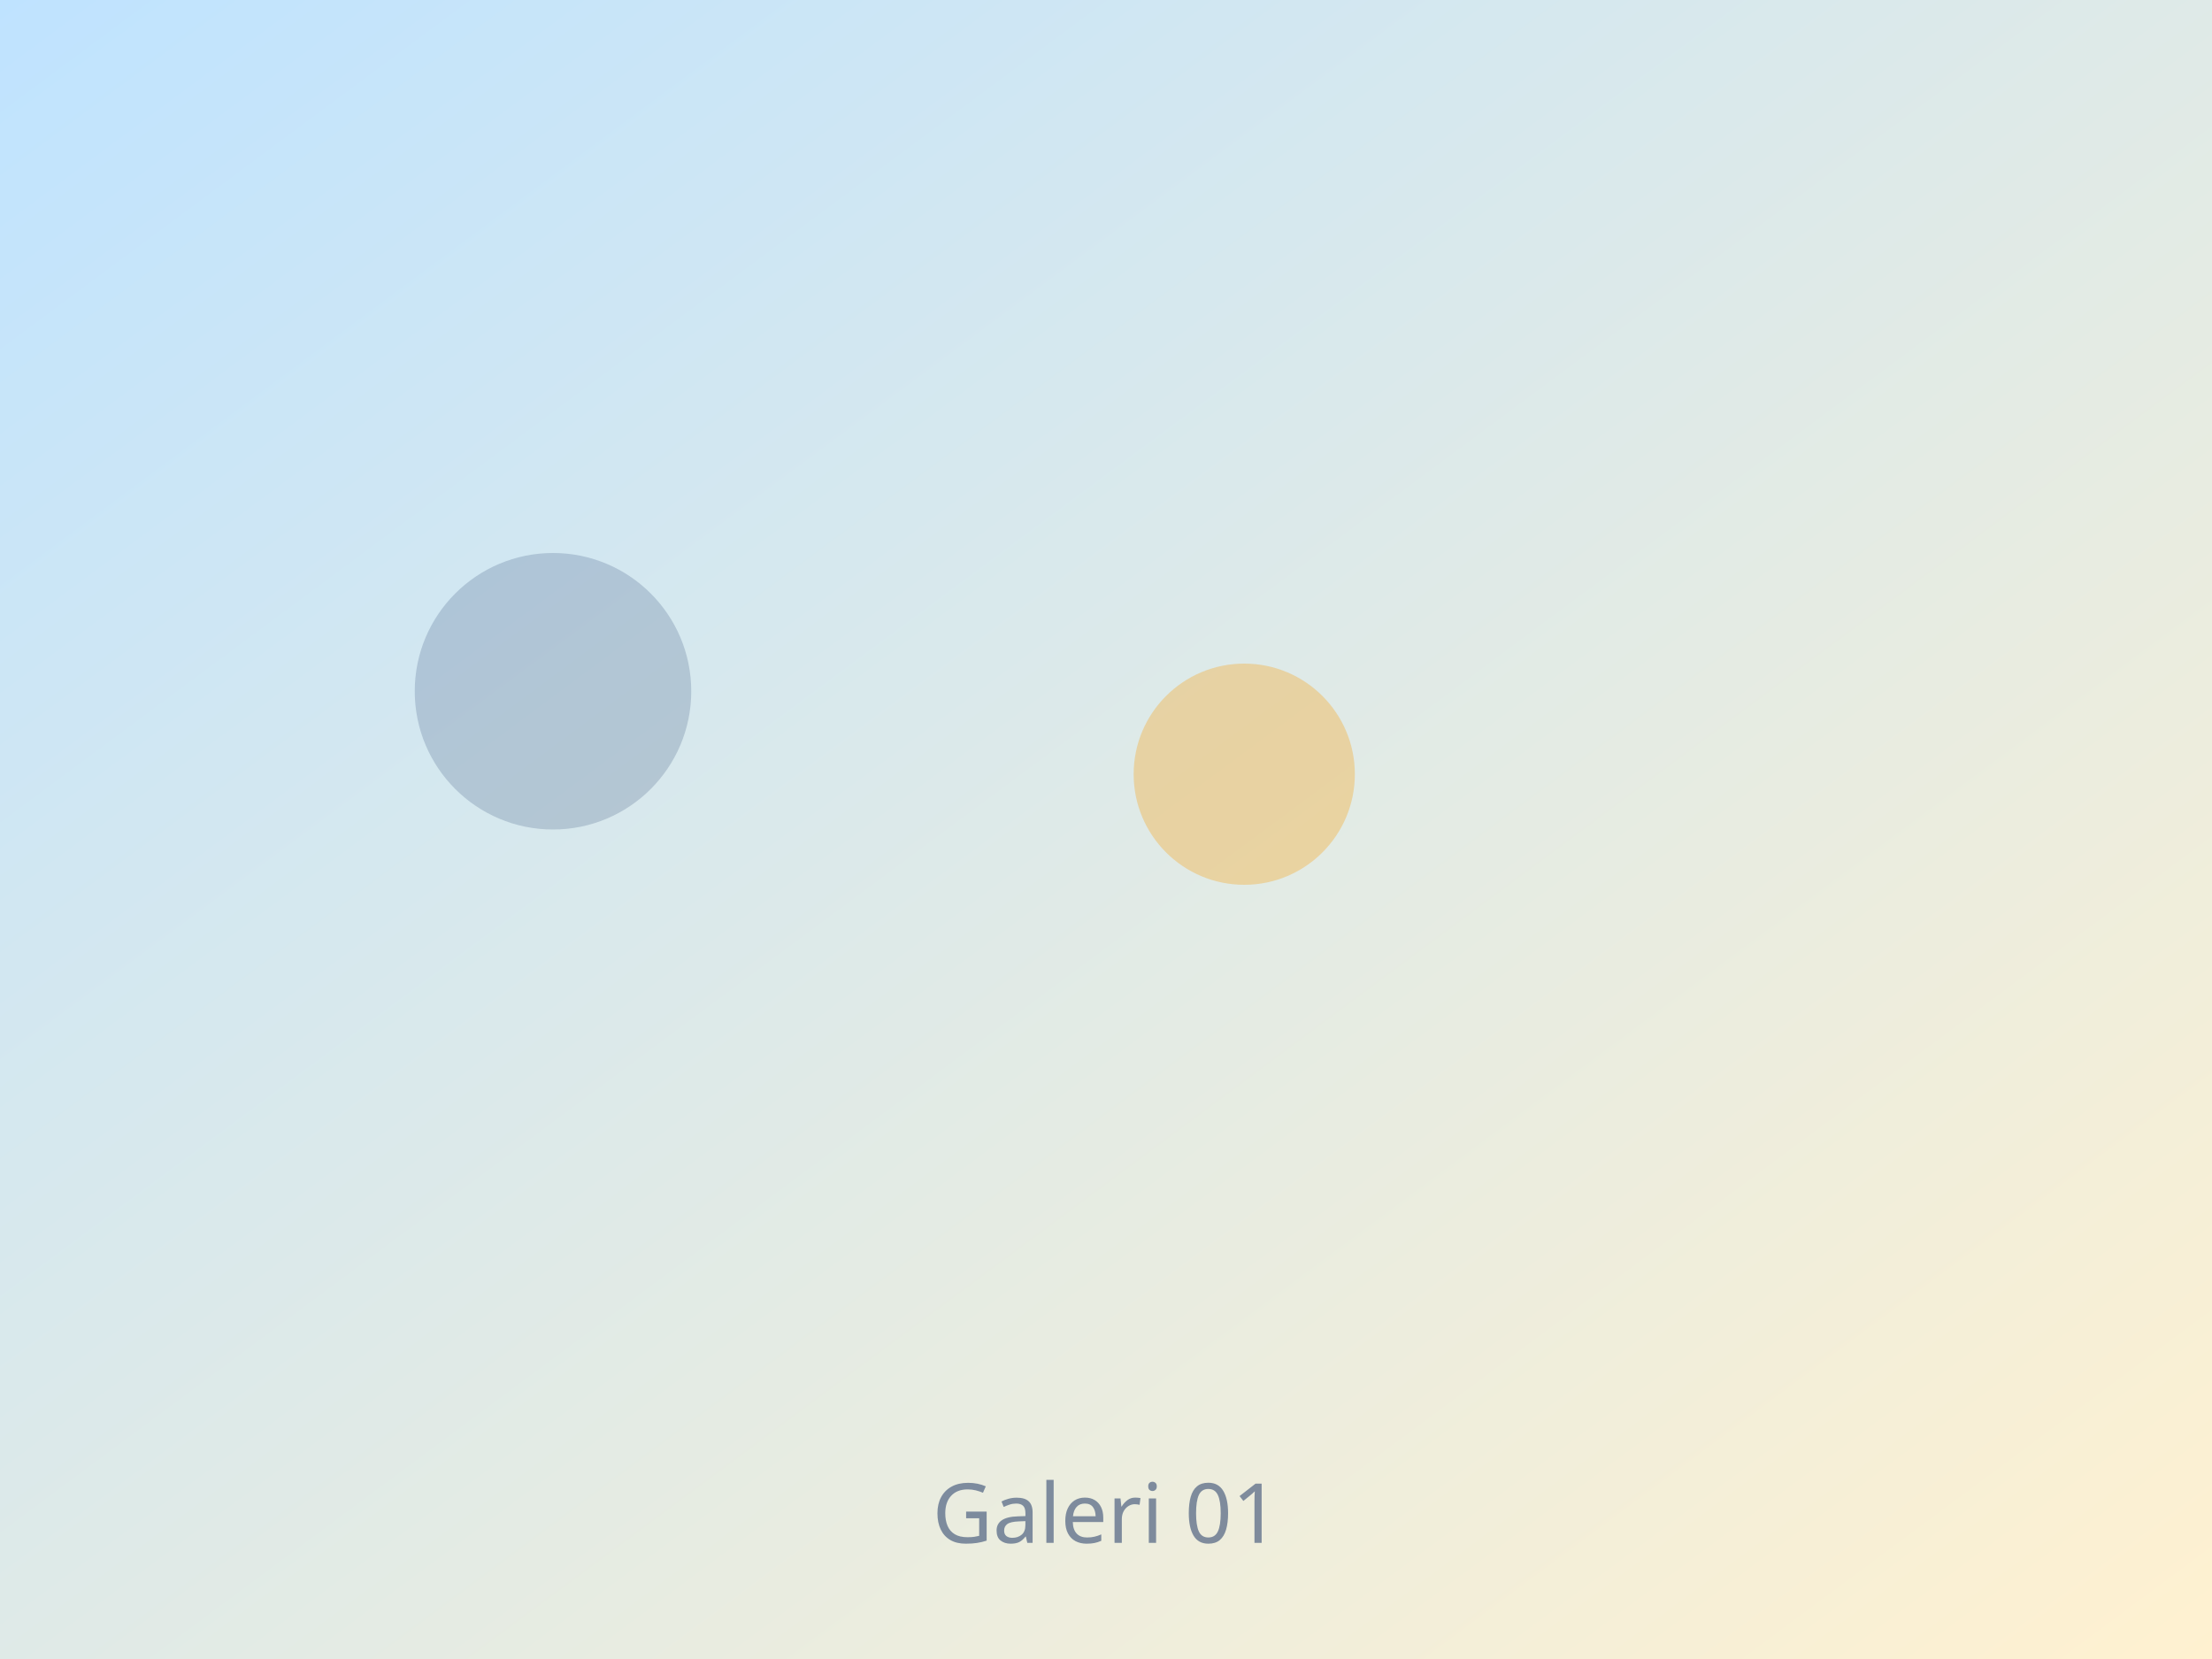
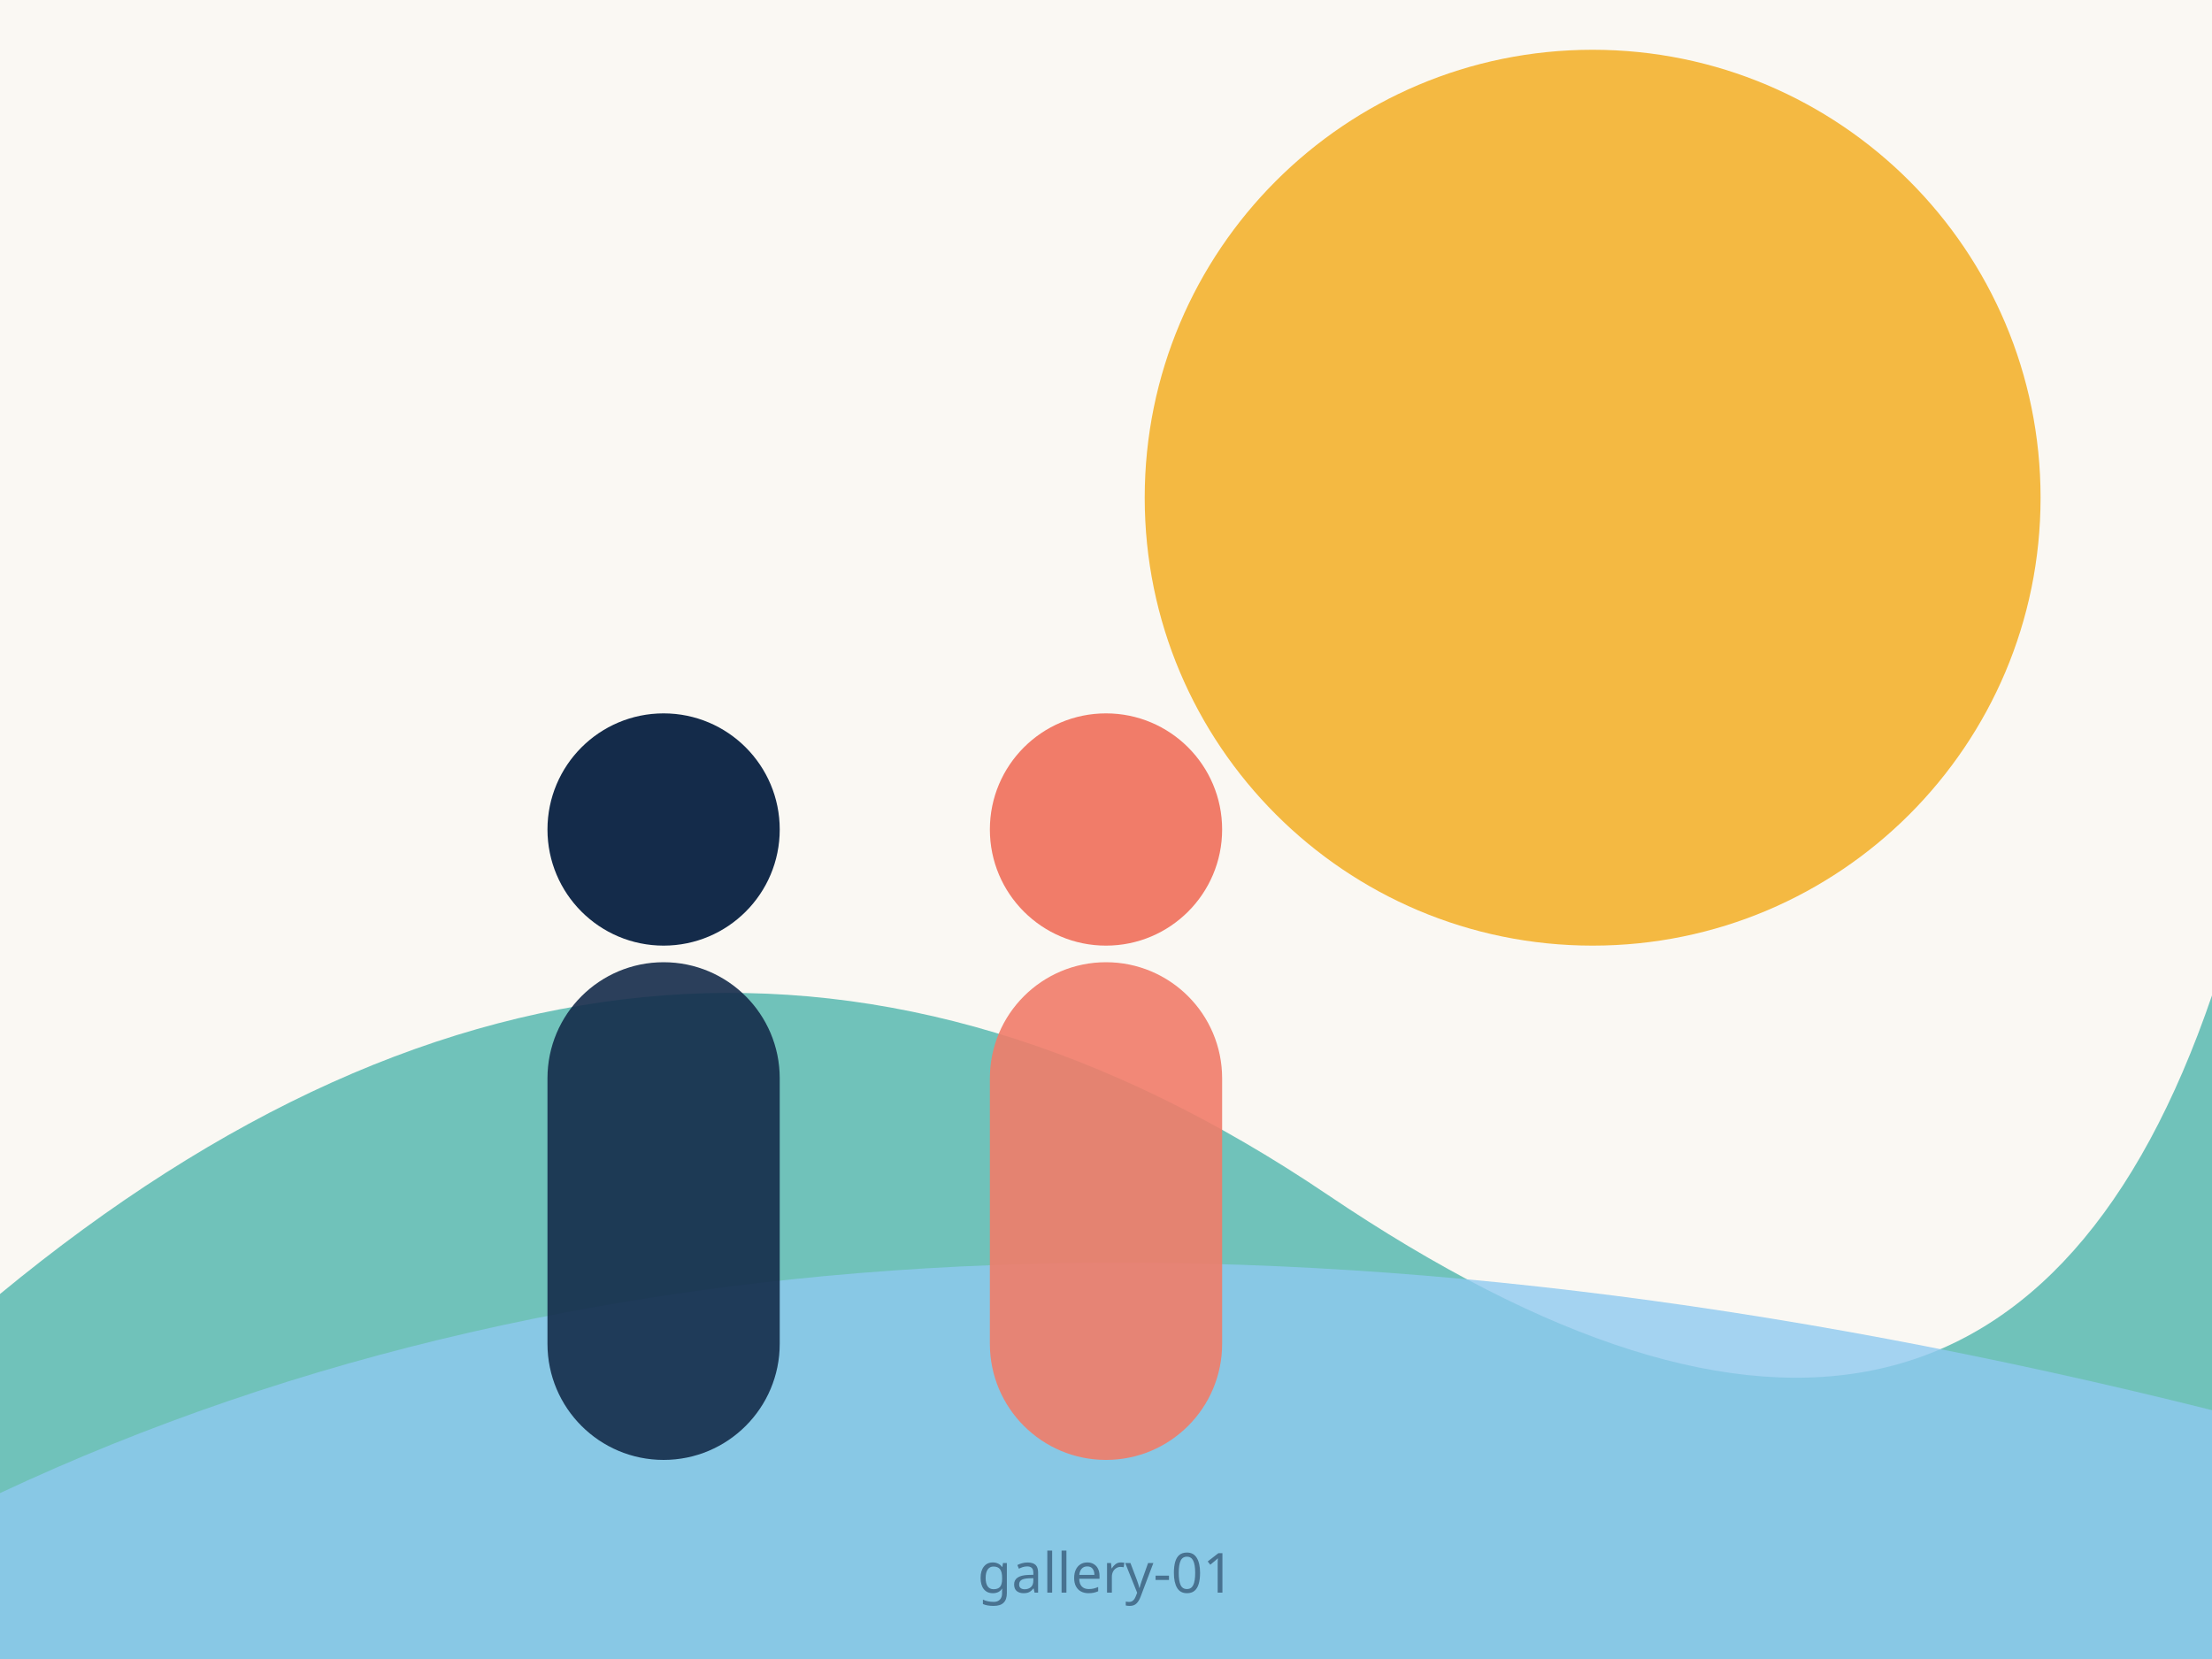
<svg xmlns="http://www.w3.org/2000/svg" viewBox="0 0 800 600">
-   <defs>
-     <linearGradient id="g" x1="0" y1="0" x2="1" y2="1">
-       <stop offset="0" stop-color="#BFE3FF" />
-       <stop offset="1" stop-color="#FFF1D0" />
-     </linearGradient>
-   </defs>
-   <rect width="800" height="600" fill="url(#g)" />
-   <circle cx="200" cy="250" r="50" fill="#0F2A5C" opacity=".18" />
-   <circle cx="450" cy="280" r="40" fill="#F5A623" opacity=".35" />
-   <text x="400.0" y="558" text-anchor="middle" font-family="sans-serif" font-size="30" fill="#0F2A5C" opacity=".5">Galeri 01</text>
+   <rect width="800" height="600" fill="#FAF8F3" />
+   <circle cx="576.0" cy="180.0" r="162.0" fill="#F4B942" />
+   <path d="M0 468.0 Q240.0 270.0 480.0 432.0 T800 360.0 V600 H0Z" fill="#58B9B0" opacity=".85" />
+   <path d="M0 540.0 Q320.0 390.0 800 510.0 V600 H0Z" fill="#8EC9F0" opacity=".8" />
+   <circle cx="240.0" cy="300.0" r="42" fill="#142B4A" />
+   <rect x="198.0" y="348.0" width="84" height="180.0" rx="42" fill="#142B4A" opacity=".9" />
+   <circle cx="400.0" cy="300.0" r="42" fill="#F17C69" />
+   <rect x="358.0" y="348.0" width="84" height="180.0" rx="42" fill="#F17C69" opacity=".9" />
+   <text x="400.0" y="576.0" text-anchor="middle" font-family="sans-serif" font-size="20" fill="#142B4A" opacity=".55">gallery-01</text>
</svg>
